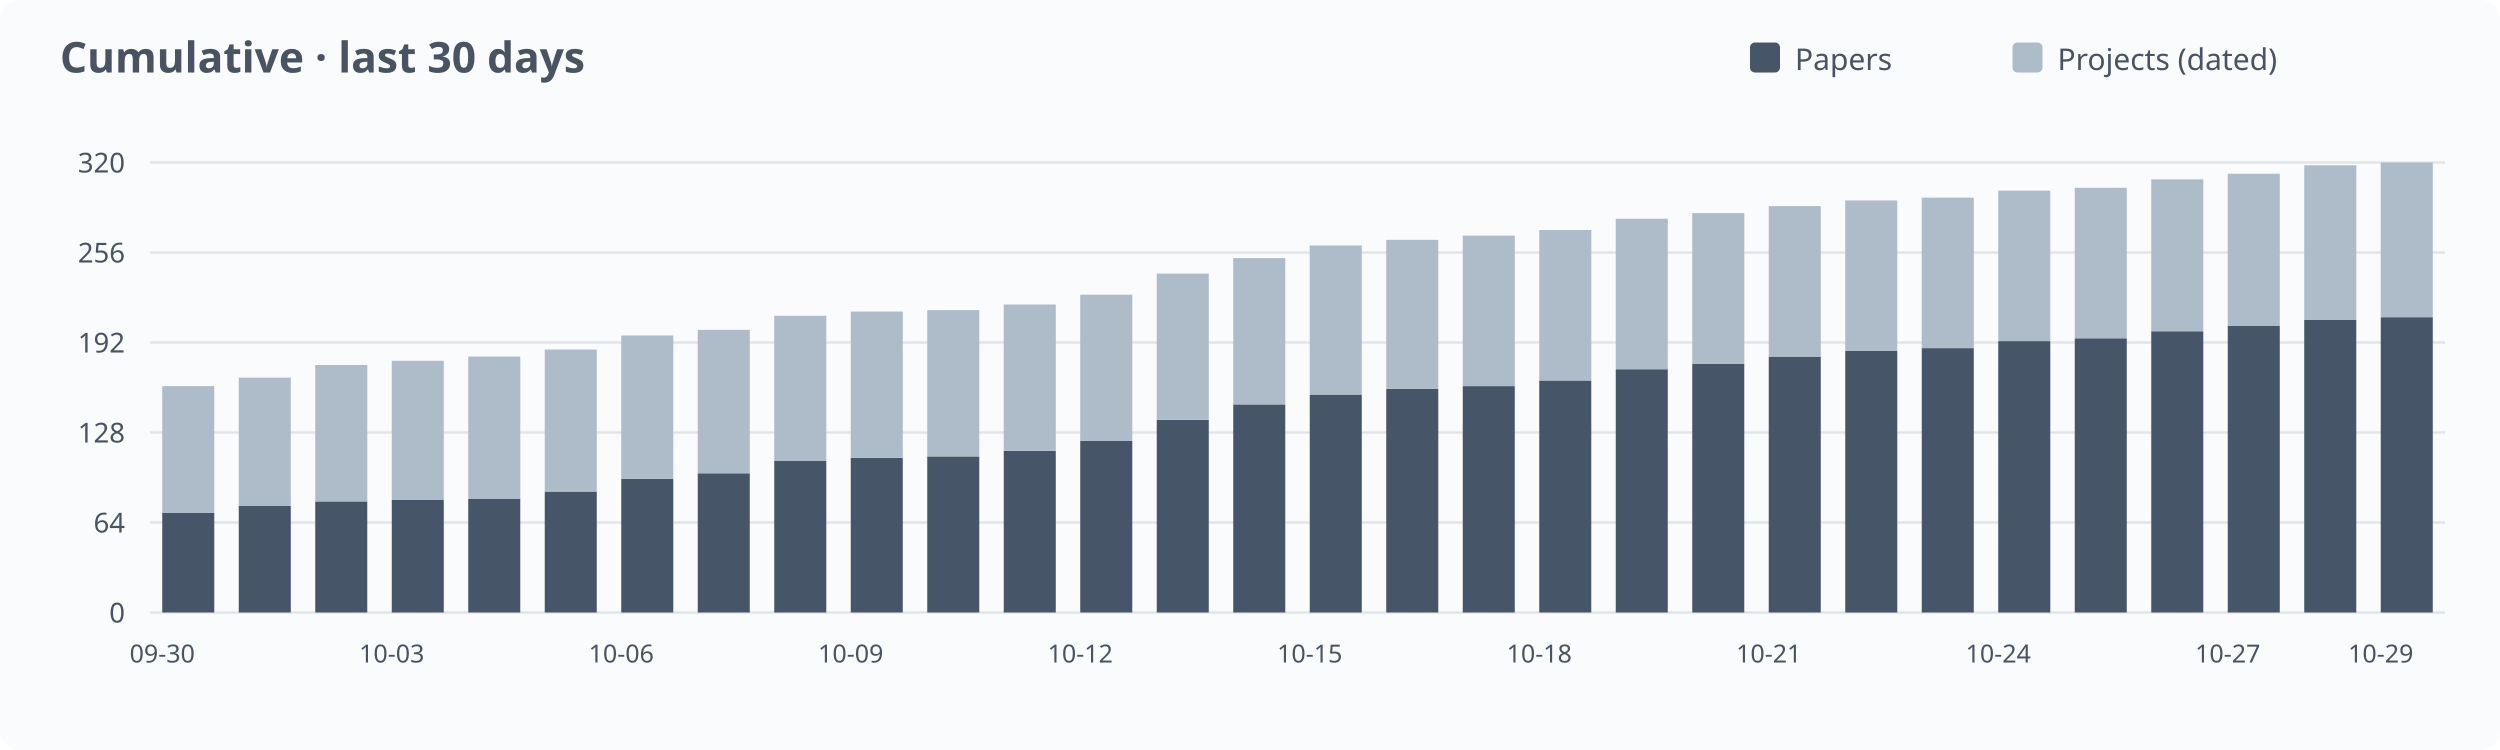
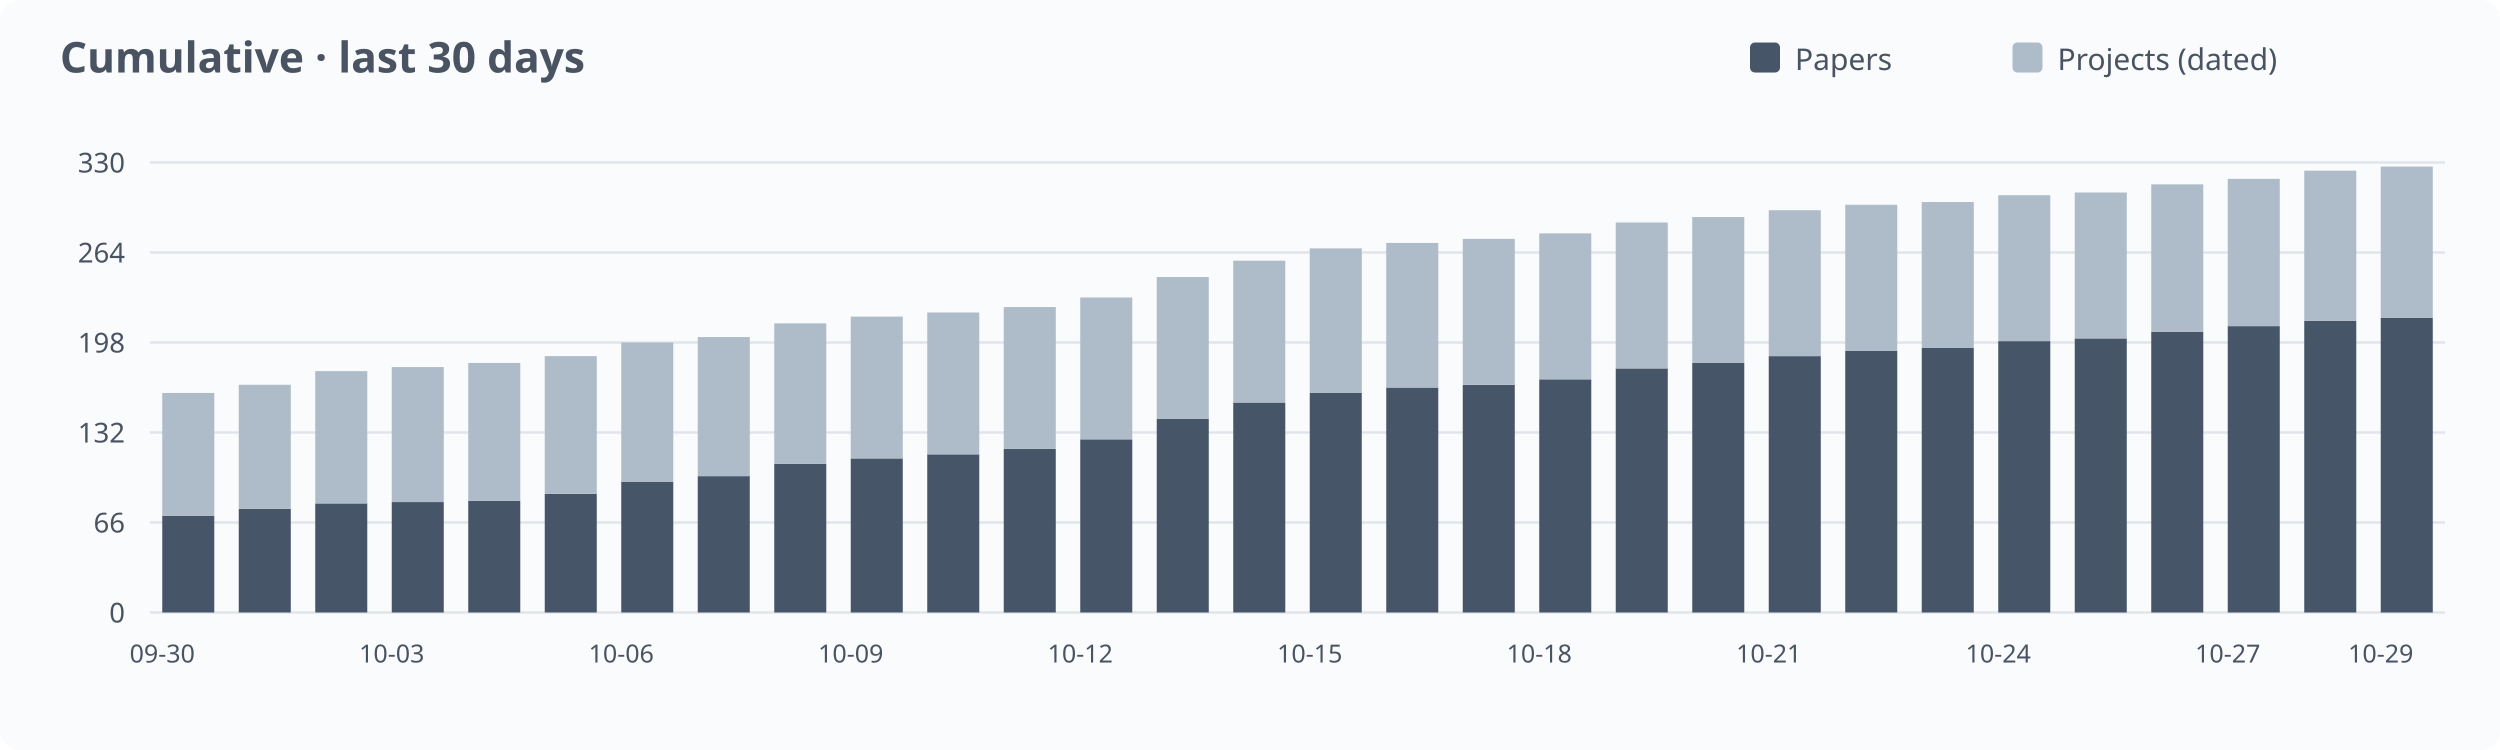
<svg xmlns="http://www.w3.org/2000/svg" width="1000" height="300" viewBox="0 0 1000 300" role="img" aria-labelledby="title desc">
  <rect width="100%" height="100%" rx="8" fill="#fafbfc" />
  <g font-family="system-ui,sans-serif" fill="#495362">
    <text x="24" y="29" font-size="17" font-weight="600">Cumulative · last 30 days</text>
    <rect x="700" y="17" width="12" height="12" rx="2" fill="#475569" />
    <text x="718" y="28" font-size="12">Papers</text>
    <rect x="805" y="17" width="12" height="12" rx="2" fill="#aebbc9" />
    <text x="823" y="28" font-size="12">Projects (dated)</text>
    <path d="M60 245.0H978" stroke="#e1e5ea" />
    <text x="50" y="249.0" text-anchor="end" font-size="11">0</text>
    <path d="M60 209.0H978" stroke="#e1e5ea" />
-     <text x="50" y="213.0" text-anchor="end" font-size="11">64</text>
+     <text x="50" y="213.0" text-anchor="end" font-size="11">66</text>
    <path d="M60 173.0H978" stroke="#e1e5ea" />
-     <text x="50" y="177.0" text-anchor="end" font-size="11">128</text>
+     <text x="50" y="177.0" text-anchor="end" font-size="11">132</text>
    <path d="M60 137.0H978" stroke="#e1e5ea" />
-     <text x="50" y="141.0" text-anchor="end" font-size="11">192</text>
+     <text x="50" y="141.0" text-anchor="end" font-size="11">198</text>
    <path d="M60 101.0H978" stroke="#e1e5ea" />
-     <text x="50" y="105.0" text-anchor="end" font-size="11">256</text>
+     <text x="50" y="105.0" text-anchor="end" font-size="11">264</text>
    <path d="M60 65.0H978" stroke="#e1e5ea" />
-     <text x="50" y="69.0" text-anchor="end" font-size="11">320</text>
-     <rect x="64.90" y="205.06" width="20.81" height="39.94" fill="#475569" />
-     <rect x="64.90" y="154.44" width="20.81" height="50.62" fill="#aebbc9" />
+     <text x="50" y="69.0" text-anchor="end" font-size="11">330</text>
+     <rect x="64.90" y="206.27" width="20.81" height="38.73" fill="#475569" />
+     <rect x="64.90" y="157.18" width="20.81" height="49.09" fill="#aebbc9" />
    <text x="64.90" y="265" text-anchor="middle" font-size="10">09-30</text>
-     <rect x="95.50" y="202.25" width="20.81" height="42.75" fill="#475569" />
-     <rect x="95.50" y="151.06" width="20.81" height="51.19" fill="#aebbc9" />
-     <rect x="126.10" y="200.56" width="20.81" height="44.44" fill="#475569" />
-     <rect x="126.10" y="146.00" width="20.81" height="54.56" fill="#aebbc9" />
-     <rect x="156.70" y="200.00" width="20.81" height="45.00" fill="#475569" />
-     <rect x="156.70" y="144.31" width="20.81" height="55.69" fill="#aebbc9" />
+     <rect x="95.50" y="203.55" width="20.81" height="41.45" fill="#475569" />
+     <rect x="95.50" y="153.91" width="20.81" height="49.64" fill="#aebbc9" />
+     <rect x="126.10" y="201.36" width="20.81" height="43.64" fill="#475569" />
+     <rect x="126.10" y="148.45" width="20.81" height="52.91" fill="#aebbc9" />
+     <rect x="156.70" y="200.82" width="20.81" height="44.18" fill="#475569" />
+     <rect x="156.70" y="146.82" width="20.81" height="54.00" fill="#aebbc9" />
    <text x="156.70" y="265" text-anchor="middle" font-size="10">10-03</text>
-     <rect x="187.30" y="199.44" width="20.81" height="45.56" fill="#475569" />
-     <rect x="187.30" y="142.62" width="20.81" height="56.81" fill="#aebbc9" />
-     <rect x="217.90" y="196.62" width="20.81" height="48.38" fill="#475569" />
-     <rect x="217.90" y="139.81" width="20.81" height="56.81" fill="#aebbc9" />
-     <rect x="248.50" y="191.56" width="20.81" height="53.44" fill="#475569" />
-     <rect x="248.50" y="134.19" width="20.81" height="57.37" fill="#aebbc9" />
+     <rect x="187.30" y="200.27" width="20.81" height="44.73" fill="#475569" />
+     <rect x="187.30" y="145.18" width="20.81" height="55.09" fill="#aebbc9" />
+     <rect x="217.90" y="197.55" width="20.81" height="47.45" fill="#475569" />
+     <rect x="217.90" y="142.45" width="20.81" height="55.09" fill="#aebbc9" />
+     <rect x="248.50" y="192.64" width="20.81" height="52.36" fill="#475569" />
+     <rect x="248.50" y="137.00" width="20.81" height="55.64" fill="#aebbc9" />
    <text x="248.50" y="265" text-anchor="middle" font-size="10">10-06</text>
-     <rect x="279.10" y="189.31" width="20.81" height="55.69" fill="#475569" />
-     <rect x="279.10" y="131.94" width="20.81" height="57.37" fill="#aebbc9" />
-     <rect x="309.70" y="184.25" width="20.81" height="60.75" fill="#475569" />
-     <rect x="309.70" y="126.31" width="20.81" height="57.94" fill="#aebbc9" />
-     <rect x="340.30" y="183.12" width="20.81" height="61.88" fill="#475569" />
-     <rect x="340.30" y="124.62" width="20.81" height="58.50" fill="#aebbc9" />
+     <rect x="279.10" y="190.45" width="20.81" height="54.55" fill="#475569" />
+     <rect x="279.10" y="134.82" width="20.81" height="55.64" fill="#aebbc9" />
+     <rect x="309.70" y="185.55" width="20.81" height="59.45" fill="#475569" />
+     <rect x="309.70" y="129.36" width="20.81" height="56.18" fill="#aebbc9" />
+     <rect x="340.30" y="183.36" width="20.81" height="61.64" fill="#475569" />
+     <rect x="340.30" y="126.64" width="20.81" height="56.73" fill="#aebbc9" />
    <text x="340.30" y="265" text-anchor="middle" font-size="10">10-09</text>
-     <rect x="370.90" y="182.56" width="20.81" height="62.44" fill="#475569" />
-     <rect x="370.90" y="124.06" width="20.81" height="58.50" fill="#aebbc9" />
-     <rect x="401.50" y="180.31" width="20.81" height="64.69" fill="#475569" />
-     <rect x="401.50" y="121.81" width="20.81" height="58.50" fill="#aebbc9" />
-     <rect x="432.10" y="176.38" width="20.81" height="68.62" fill="#475569" />
-     <rect x="432.10" y="117.88" width="20.81" height="58.50" fill="#aebbc9" />
+     <rect x="370.90" y="181.73" width="20.81" height="63.27" fill="#475569" />
+     <rect x="370.90" y="125.00" width="20.81" height="56.73" fill="#aebbc9" />
+     <rect x="401.50" y="179.55" width="20.81" height="65.45" fill="#475569" />
+     <rect x="401.50" y="122.82" width="20.81" height="56.73" fill="#aebbc9" />
+     <rect x="432.10" y="175.73" width="20.81" height="69.27" fill="#475569" />
+     <rect x="432.10" y="119.00" width="20.81" height="56.73" fill="#aebbc9" />
    <text x="432.10" y="265" text-anchor="middle" font-size="10">10-12</text>
-     <rect x="462.70" y="167.94" width="20.81" height="77.06" fill="#475569" />
-     <rect x="462.70" y="109.44" width="20.81" height="58.50" fill="#aebbc9" />
-     <rect x="493.30" y="161.75" width="20.81" height="83.25" fill="#475569" />
-     <rect x="493.30" y="103.25" width="20.81" height="58.50" fill="#aebbc9" />
-     <rect x="523.90" y="157.81" width="20.81" height="87.19" fill="#475569" />
-     <rect x="523.90" y="98.19" width="20.81" height="59.62" fill="#aebbc9" />
+     <rect x="462.70" y="167.55" width="20.81" height="77.45" fill="#475569" />
+     <rect x="462.70" y="110.82" width="20.81" height="56.73" fill="#aebbc9" />
+     <rect x="493.30" y="161.00" width="20.81" height="84.00" fill="#475569" />
+     <rect x="493.30" y="104.27" width="20.81" height="56.73" fill="#aebbc9" />
+     <rect x="523.90" y="157.18" width="20.81" height="87.82" fill="#475569" />
+     <rect x="523.90" y="99.36" width="20.81" height="57.82" fill="#aebbc9" />
    <text x="523.90" y="265" text-anchor="middle" font-size="10">10-15</text>
-     <rect x="554.50" y="155.56" width="20.81" height="89.44" fill="#475569" />
-     <rect x="554.50" y="95.94" width="20.81" height="59.62" fill="#aebbc9" />
-     <rect x="585.10" y="154.44" width="20.81" height="90.56" fill="#475569" />
-     <rect x="585.10" y="94.25" width="20.81" height="60.19" fill="#aebbc9" />
-     <rect x="615.70" y="152.19" width="20.81" height="92.81" fill="#475569" />
-     <rect x="615.70" y="92.00" width="20.81" height="60.19" fill="#aebbc9" />
+     <rect x="554.50" y="155.00" width="20.81" height="90.00" fill="#475569" />
+     <rect x="554.50" y="97.18" width="20.81" height="57.82" fill="#aebbc9" />
+     <rect x="585.10" y="153.91" width="20.81" height="91.09" fill="#475569" />
+     <rect x="585.10" y="95.55" width="20.81" height="58.36" fill="#aebbc9" />
+     <rect x="615.70" y="151.73" width="20.81" height="93.27" fill="#475569" />
+     <rect x="615.70" y="93.36" width="20.81" height="58.36" fill="#aebbc9" />
    <text x="615.70" y="265" text-anchor="middle" font-size="10">10-18</text>
-     <rect x="646.30" y="147.69" width="20.81" height="97.31" fill="#475569" />
-     <rect x="646.30" y="87.50" width="20.81" height="60.19" fill="#aebbc9" />
-     <rect x="676.90" y="145.44" width="20.81" height="99.56" fill="#475569" />
-     <rect x="676.90" y="85.25" width="20.81" height="60.19" fill="#aebbc9" />
-     <rect x="707.50" y="142.62" width="20.81" height="102.38" fill="#475569" />
-     <rect x="707.50" y="82.44" width="20.81" height="60.19" fill="#aebbc9" />
+     <rect x="646.30" y="147.36" width="20.81" height="97.64" fill="#475569" />
+     <rect x="646.30" y="89.00" width="20.81" height="58.36" fill="#aebbc9" />
+     <rect x="676.90" y="145.18" width="20.81" height="99.82" fill="#475569" />
+     <rect x="676.90" y="86.82" width="20.81" height="58.36" fill="#aebbc9" />
+     <rect x="707.50" y="142.45" width="20.81" height="102.55" fill="#475569" />
+     <rect x="707.50" y="84.09" width="20.81" height="58.36" fill="#aebbc9" />
    <text x="707.50" y="265" text-anchor="middle" font-size="10">10-21</text>
-     <rect x="738.10" y="140.38" width="20.81" height="104.63" fill="#475569" />
-     <rect x="738.10" y="80.19" width="20.81" height="60.19" fill="#aebbc9" />
-     <rect x="768.70" y="139.25" width="20.81" height="105.75" fill="#475569" />
-     <rect x="768.70" y="79.06" width="20.81" height="60.19" fill="#aebbc9" />
-     <rect x="799.30" y="136.44" width="20.81" height="108.56" fill="#475569" />
-     <rect x="799.30" y="76.25" width="20.81" height="60.19" fill="#aebbc9" />
+     <rect x="738.10" y="140.27" width="20.81" height="104.73" fill="#475569" />
+     <rect x="738.10" y="81.91" width="20.81" height="58.36" fill="#aebbc9" />
+     <rect x="768.70" y="139.18" width="20.81" height="105.82" fill="#475569" />
+     <rect x="768.70" y="80.82" width="20.81" height="58.36" fill="#aebbc9" />
+     <rect x="799.30" y="136.45" width="20.81" height="108.55" fill="#475569" />
+     <rect x="799.30" y="78.09" width="20.81" height="58.36" fill="#aebbc9" />
    <text x="799.30" y="265" text-anchor="middle" font-size="10">10-24</text>
-     <rect x="829.90" y="135.31" width="20.81" height="109.69" fill="#475569" />
-     <rect x="829.90" y="75.12" width="20.81" height="60.19" fill="#aebbc9" />
-     <rect x="860.50" y="132.50" width="20.81" height="112.50" fill="#475569" />
-     <rect x="860.50" y="71.75" width="20.81" height="60.75" fill="#aebbc9" />
-     <rect x="891.10" y="130.25" width="20.81" height="114.75" fill="#475569" />
-     <rect x="891.10" y="69.50" width="20.81" height="60.75" fill="#aebbc9" />
+     <rect x="829.90" y="135.36" width="20.81" height="109.64" fill="#475569" />
+     <rect x="829.90" y="77.00" width="20.81" height="58.36" fill="#aebbc9" />
+     <rect x="860.50" y="132.64" width="20.81" height="112.36" fill="#475569" />
+     <rect x="860.50" y="73.73" width="20.81" height="58.91" fill="#aebbc9" />
+     <rect x="891.10" y="130.45" width="20.81" height="114.55" fill="#475569" />
+     <rect x="891.10" y="71.55" width="20.81" height="58.91" fill="#aebbc9" />
    <text x="891.10" y="265" text-anchor="middle" font-size="10">10-27</text>
-     <rect x="921.70" y="128.00" width="20.81" height="117.00" fill="#475569" />
-     <rect x="921.70" y="66.12" width="20.81" height="61.88" fill="#aebbc9" />
-     <rect x="952.30" y="126.88" width="20.81" height="118.12" fill="#475569" />
-     <rect x="952.30" y="65.00" width="20.81" height="61.88" fill="#aebbc9" />
+     <rect x="921.70" y="128.27" width="20.81" height="116.73" fill="#475569" />
+     <rect x="921.70" y="68.27" width="20.81" height="60.00" fill="#aebbc9" />
+     <rect x="952.30" y="127.18" width="20.81" height="117.82" fill="#475569" />
+     <rect x="952.30" y="66.64" width="20.81" height="60.55" fill="#aebbc9" />
    <text x="952.30" y="265" text-anchor="middle" font-size="10">10-29</text>
  </g>
</svg>
